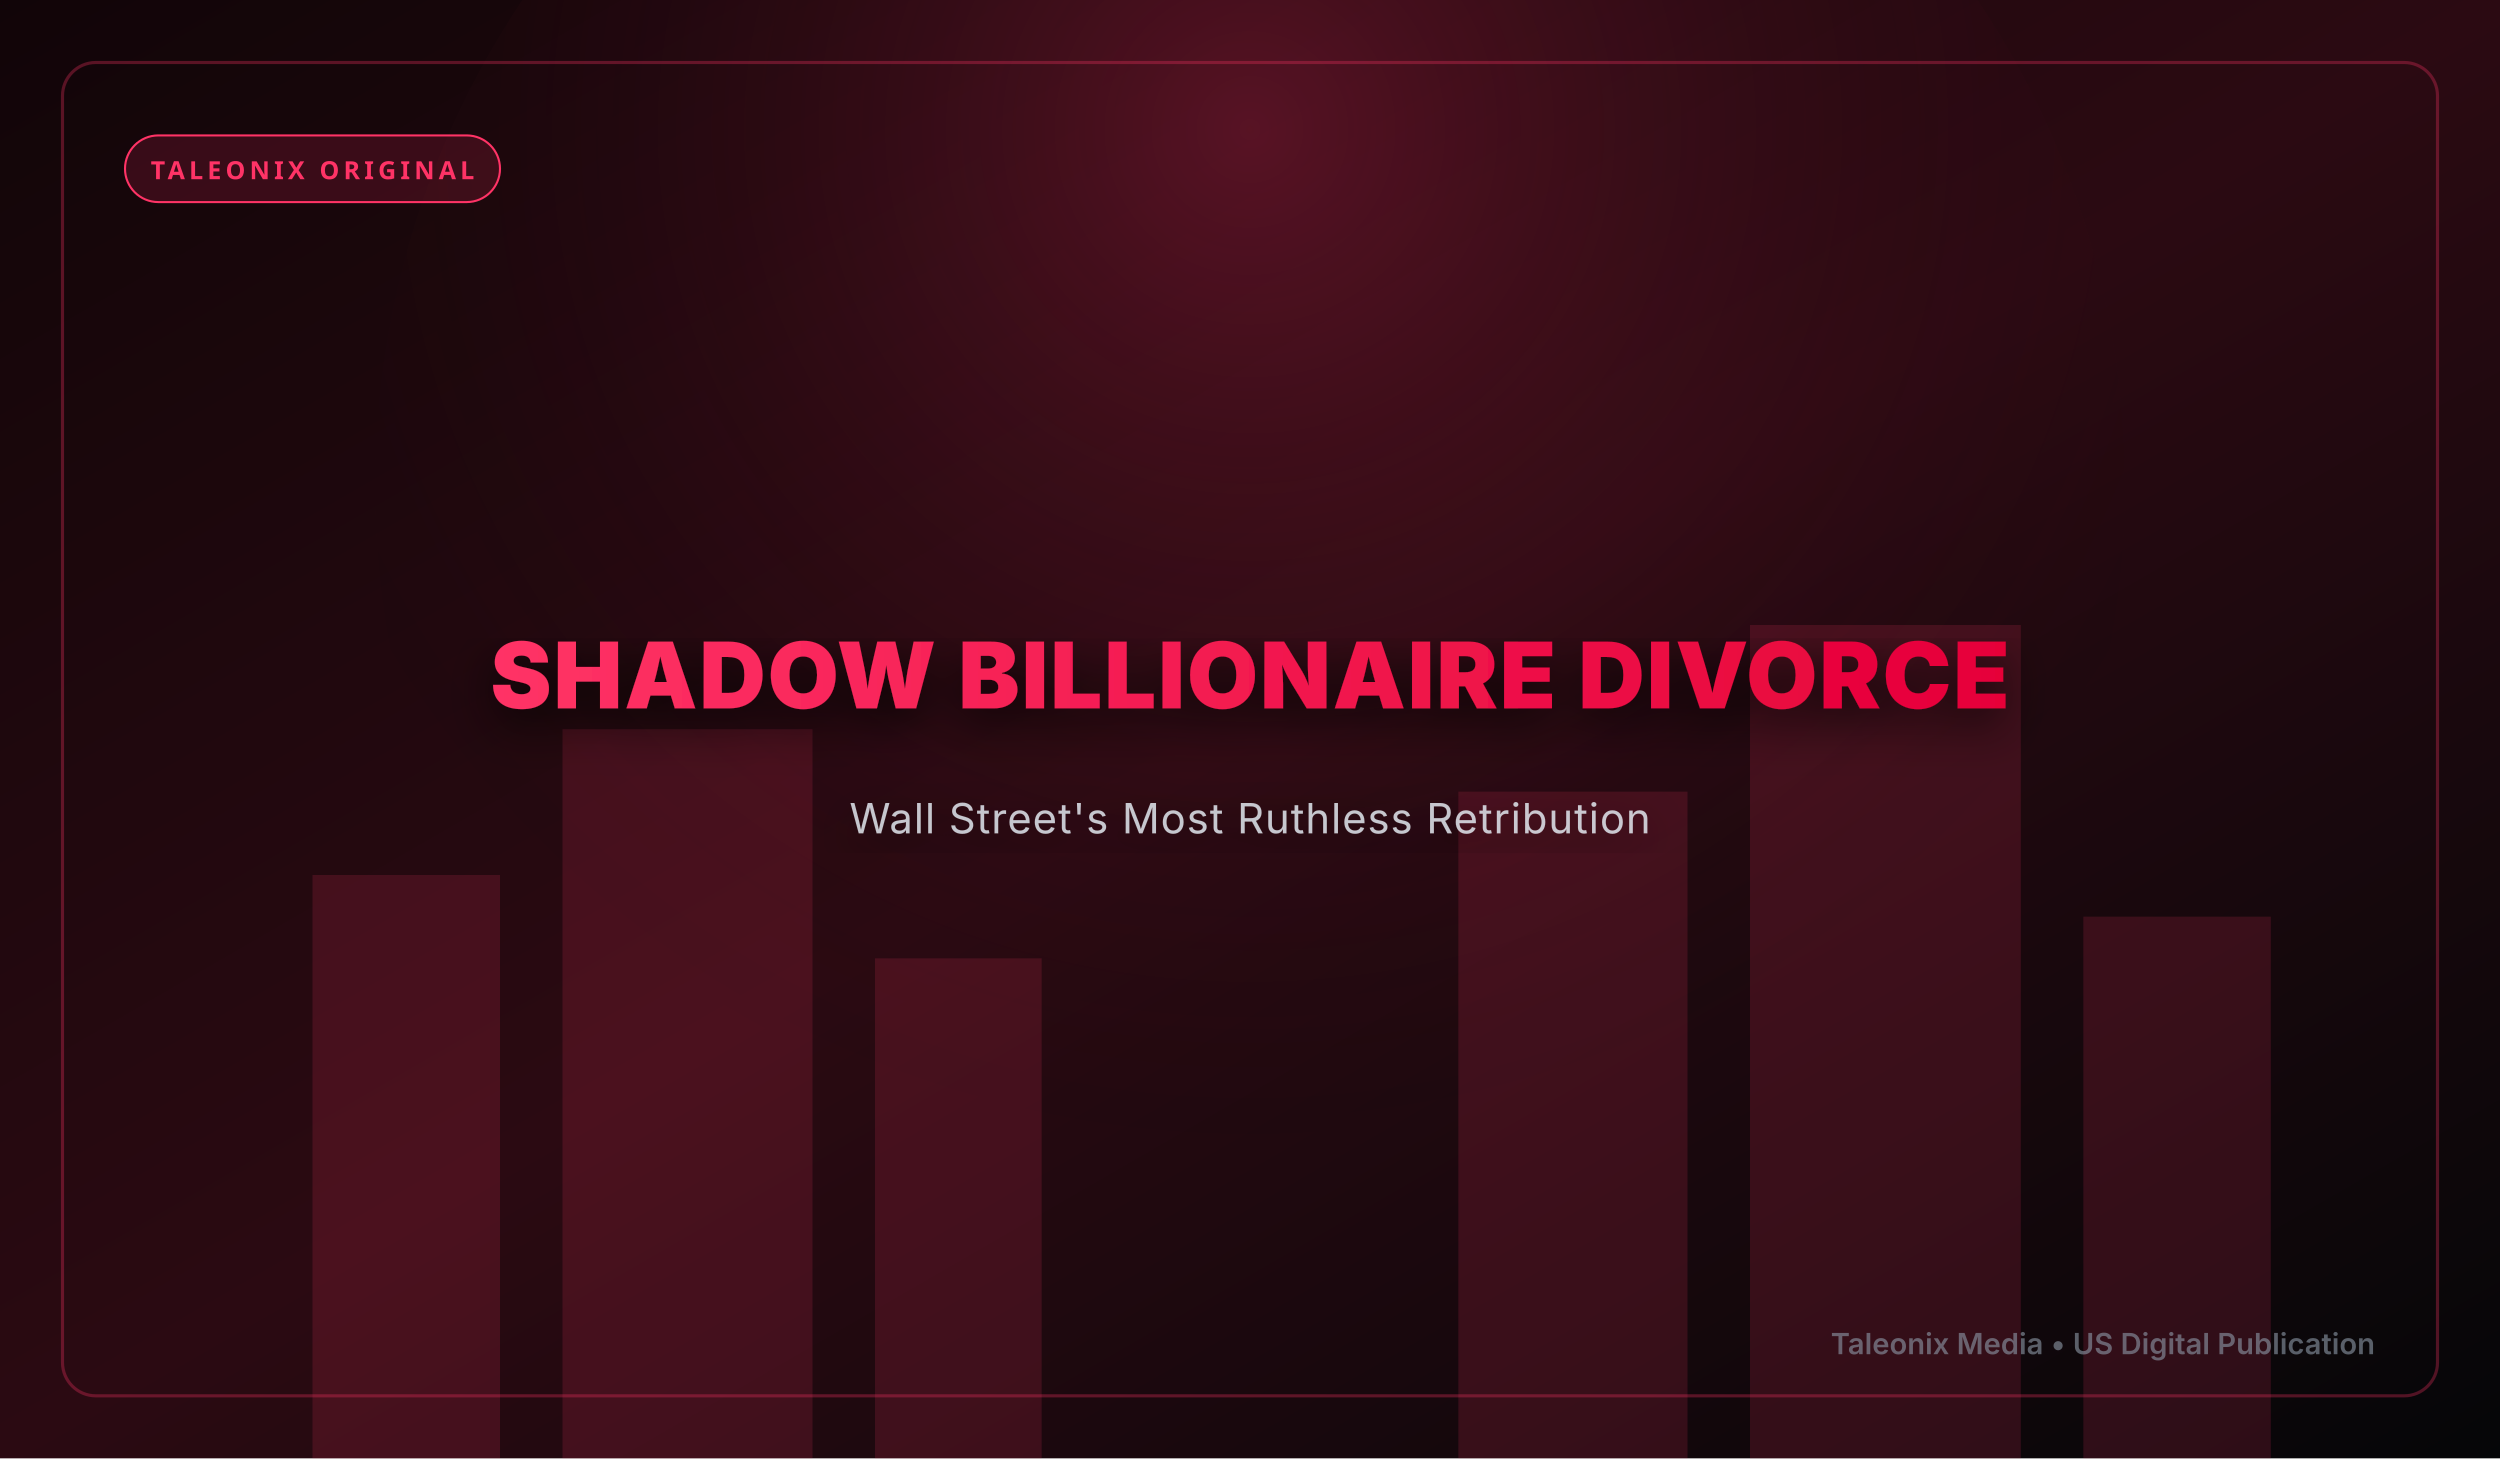
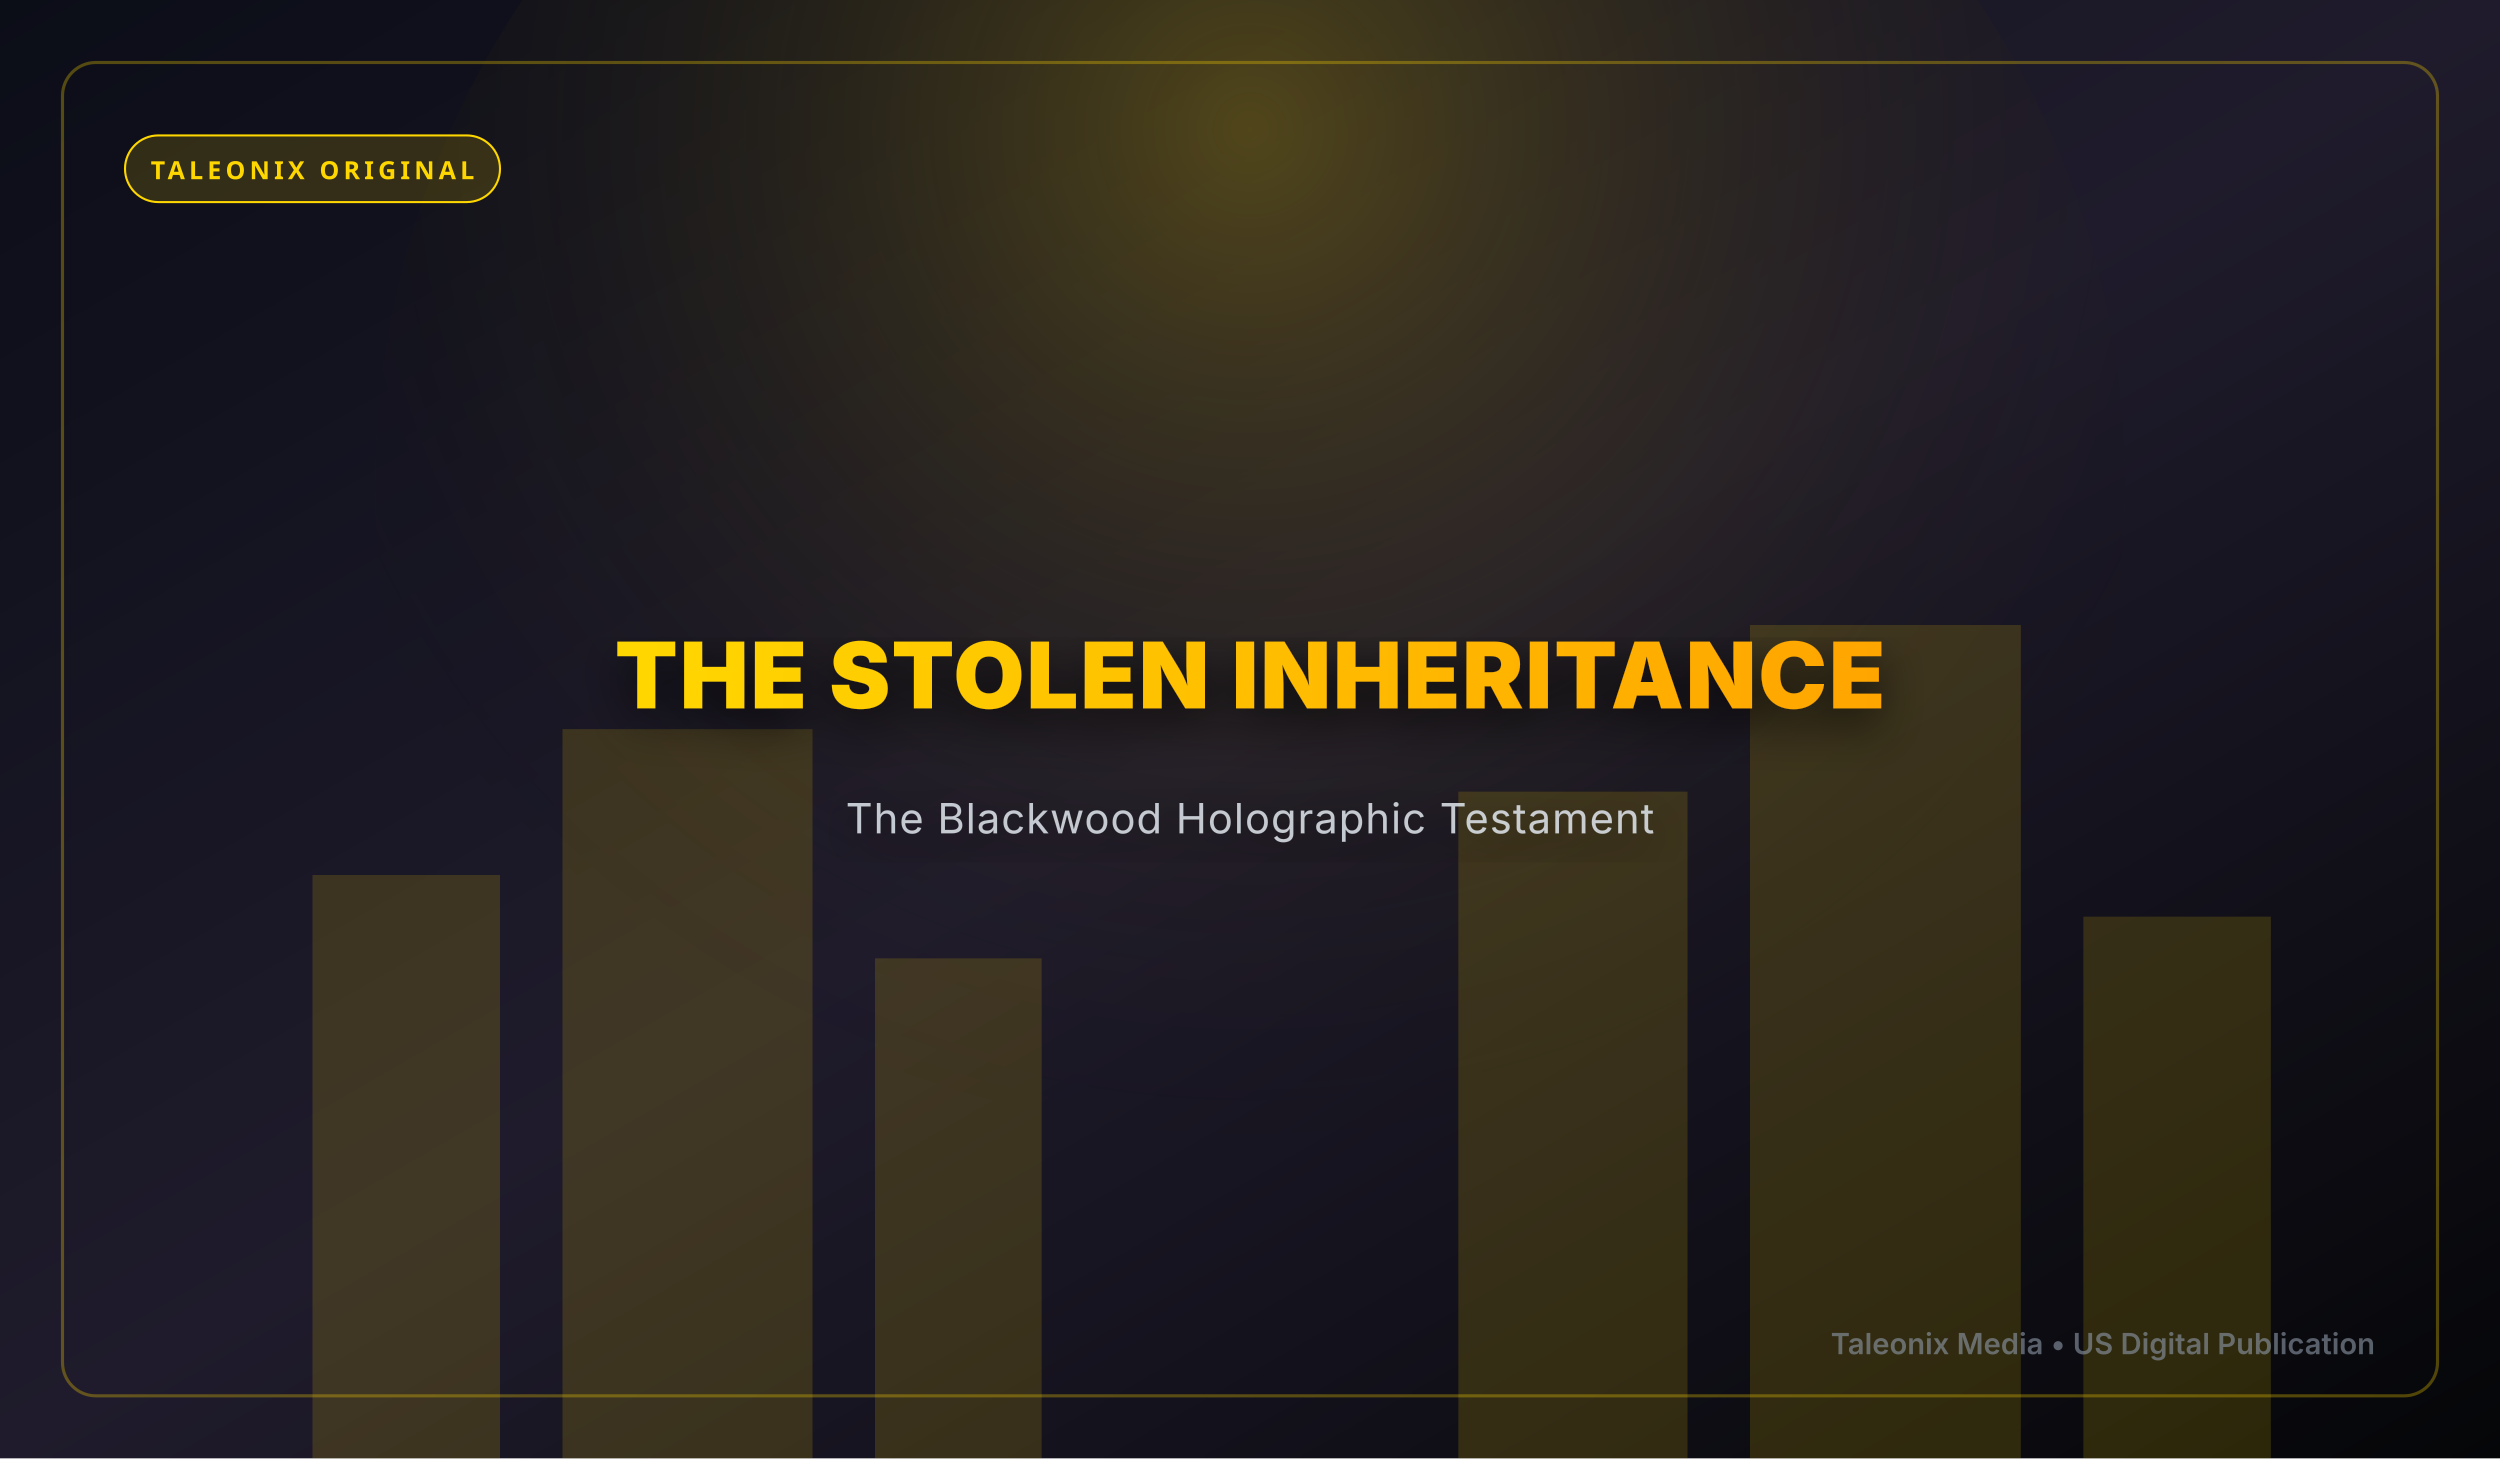
<svg xmlns="http://www.w3.org/2000/svg" viewBox="0 0 1200 700" width="100%" height="100%">
  <defs>
    <linearGradient id="bgGrad" x1="0%" y1="0%" x2="100%" y2="100%">
-       <stop offset="0%" stop-color="#110508" />
-       <stop offset="50%" stop-color="#2B0A12" />
+       <stop offset="0%" stop-color="#0B0D17" />
+       <stop offset="50%" stop-color="#1F1B2C" />
      <stop offset="100%" stop-color="#050608" />
    </linearGradient>
    <linearGradient id="textGrad" x1="0%" y1="0%" x2="100%" y2="0%">
-       <stop offset="0%" stop-color="#FF3366" />
-       <stop offset="100%" stop-color="#E60039" />
+       <stop offset="0%" stop-color="#FFD700" />
+       <stop offset="100%" stop-color="#FFA500" />
    </linearGradient>
    <radialGradient id="glowGrad" cx="50%" cy="30%" r="60%">
-       <stop offset="0%" stop-color="rgba(255, 51, 102, 0.25)" />
+       <stop offset="0%" stop-color="rgba(255, 215, 0, 0.25)" />
      <stop offset="100%" stop-color="transparent" />
    </radialGradient>
    <filter id="shadow" x="-10%" y="-10%" width="120%" height="120%">
      <feDropShadow dx="0" dy="8" stdDeviation="12" flood-color="#000000" flood-opacity="0.8" />
    </filter>
  </defs>
  <rect width="1200" height="700" fill="url(#bgGrad)" />
  <circle cx="600" cy="233.333" r="420" fill="url(#glowGrad)" />
  <g opacity="0.15">
-     <rect x="150" y="420" width="90" height="280" fill="#FF3366" />
-     <rect x="270" y="350" width="120" height="350" fill="#FF3366" />
-     <rect x="420" y="460" width="80" height="240" fill="#FF3366" />
-     <rect x="700" y="380" width="110" height="320" fill="#FF3366" />
-     <rect x="840" y="300" width="130" height="400" fill="#FF3366" />
-     <rect x="1000" y="440" width="90" height="260" fill="#FF3366" />
+     <rect x="150" y="420" width="90" height="280" fill="#FFD700" />
+     <rect x="270" y="350" width="120" height="350" fill="#FFD700" />
+     <rect x="420" y="460" width="80" height="240" fill="#FFD700" />
+     <rect x="700" y="380" width="110" height="320" fill="#FFD700" />
+     <rect x="840" y="300" width="130" height="400" fill="#FFD700" />
+     <rect x="1000" y="440" width="90" height="260" fill="#FFD700" />
  </g>
-   <rect x="30" y="30" width="1140" height="640" fill="none" stroke="#FF3366" stroke-width="1.5" stroke-opacity="0.3" rx="16" />
+   <rect x="30" y="30" width="1140" height="640" fill="none" stroke="#FFD700" stroke-width="1.5" stroke-opacity="0.3" rx="16" />
  <g transform="translate(60, 65)">
-     <rect width="180" height="32" rx="16" fill="#FF3366" fill-opacity="0.15" stroke="#FF3366" stroke-width="1" />
-     <text x="90" y="21" fill="#FF3366" font-family="'Outfit', sans-serif" font-size="12" font-weight="700" text-anchor="middle" letter-spacing="2">TALEONIX ORIGINAL</text>
+     <rect width="180" height="32" rx="16" fill="#FFD700" fill-opacity="0.15" stroke="#FFD700" stroke-width="1" />
+     <text x="90" y="21" fill="#FFD700" font-family="'Outfit', sans-serif" font-size="12" font-weight="700" text-anchor="middle" letter-spacing="2">TALEONIX ORIGINAL</text>
  </g>
  <g filter="url(#shadow)" text-anchor="middle">
    <text x="600" y="340" fill="url(#textGrad)" font-family="'Outfit', 'Inter', sans-serif" font-size="44" font-weight="900" letter-spacing="1">
-         SHADOW BILLIONAIRE DIVORCE
+         THE STOLEN INHERITANCE
      </text>
    <text x="600" y="400" fill="#E0E6ED" font-family="'Lora', 'Inter', sans-serif" font-size="20" font-weight="400" opacity="0.85" letter-spacing="0.5">
-         Wall Street's Most Ruthless Retribution
+         The Blackwood Holographic Testament
      </text>
  </g>
  <text x="1140" y="650" fill="#8E9AA8" font-family="'Inter', sans-serif" font-size="14" font-weight="600" text-anchor="end" opacity="0.6">
      Taleonix Media • US Digital Publication
    </text>
</svg>
